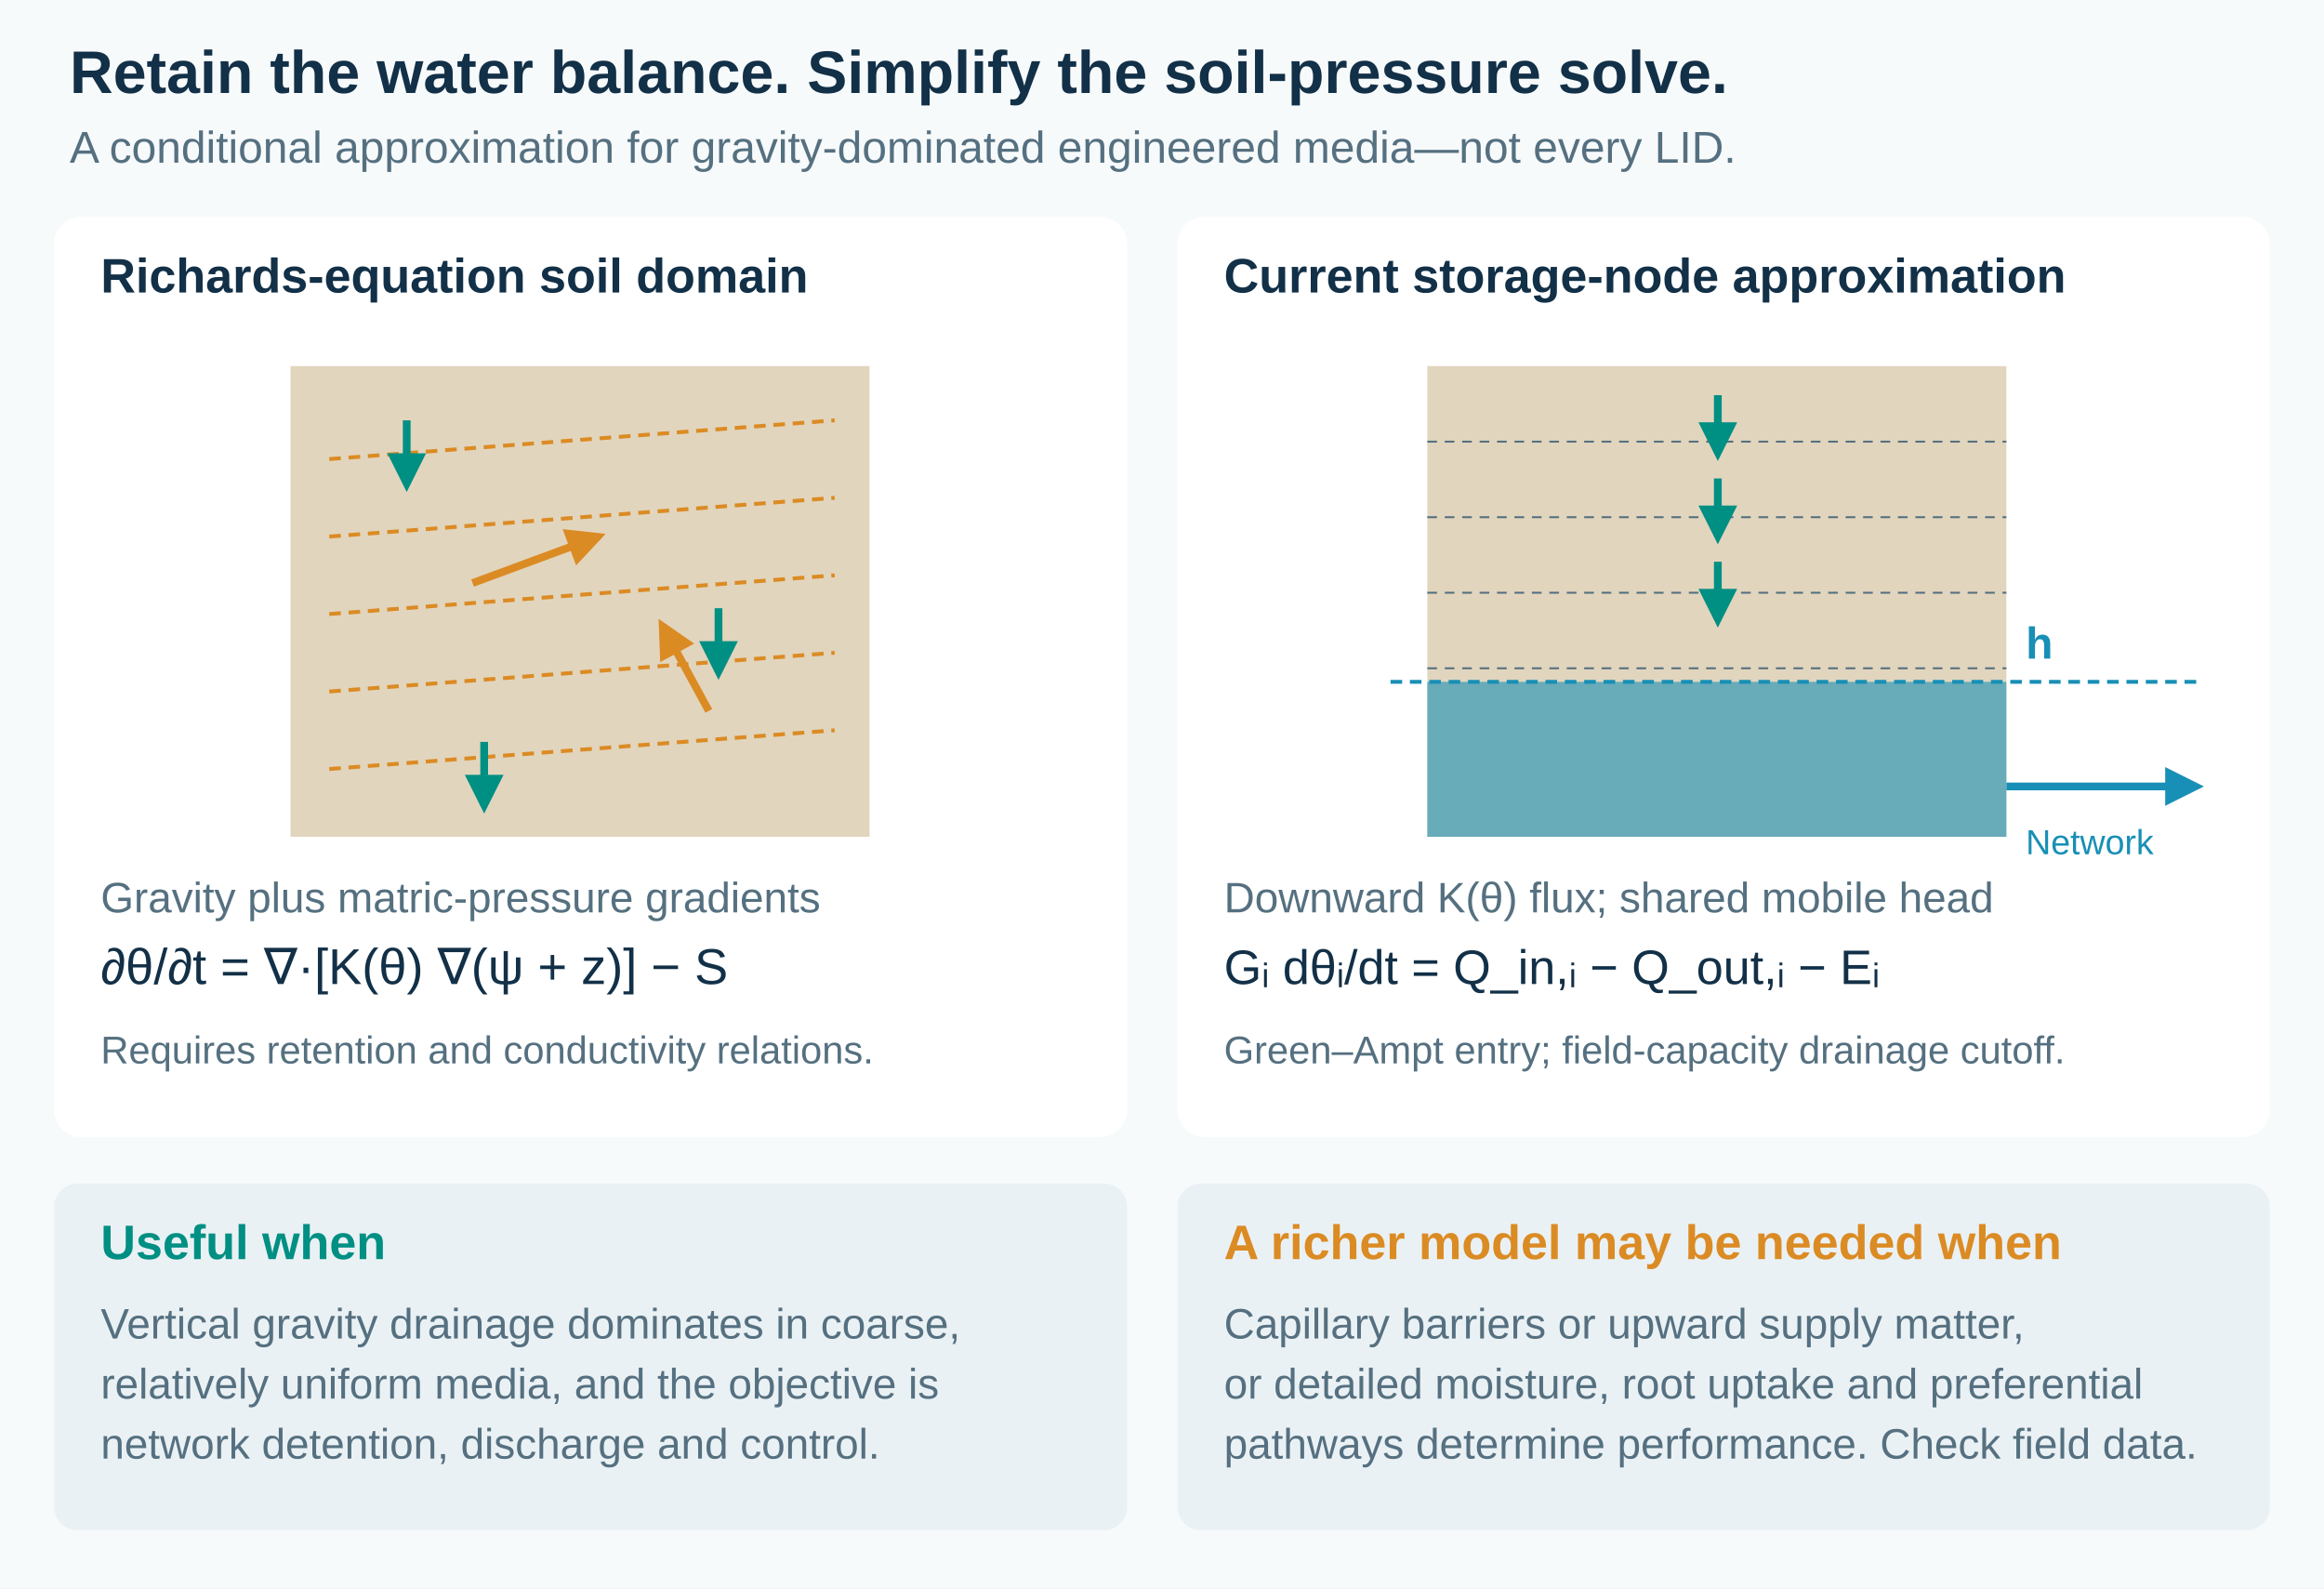
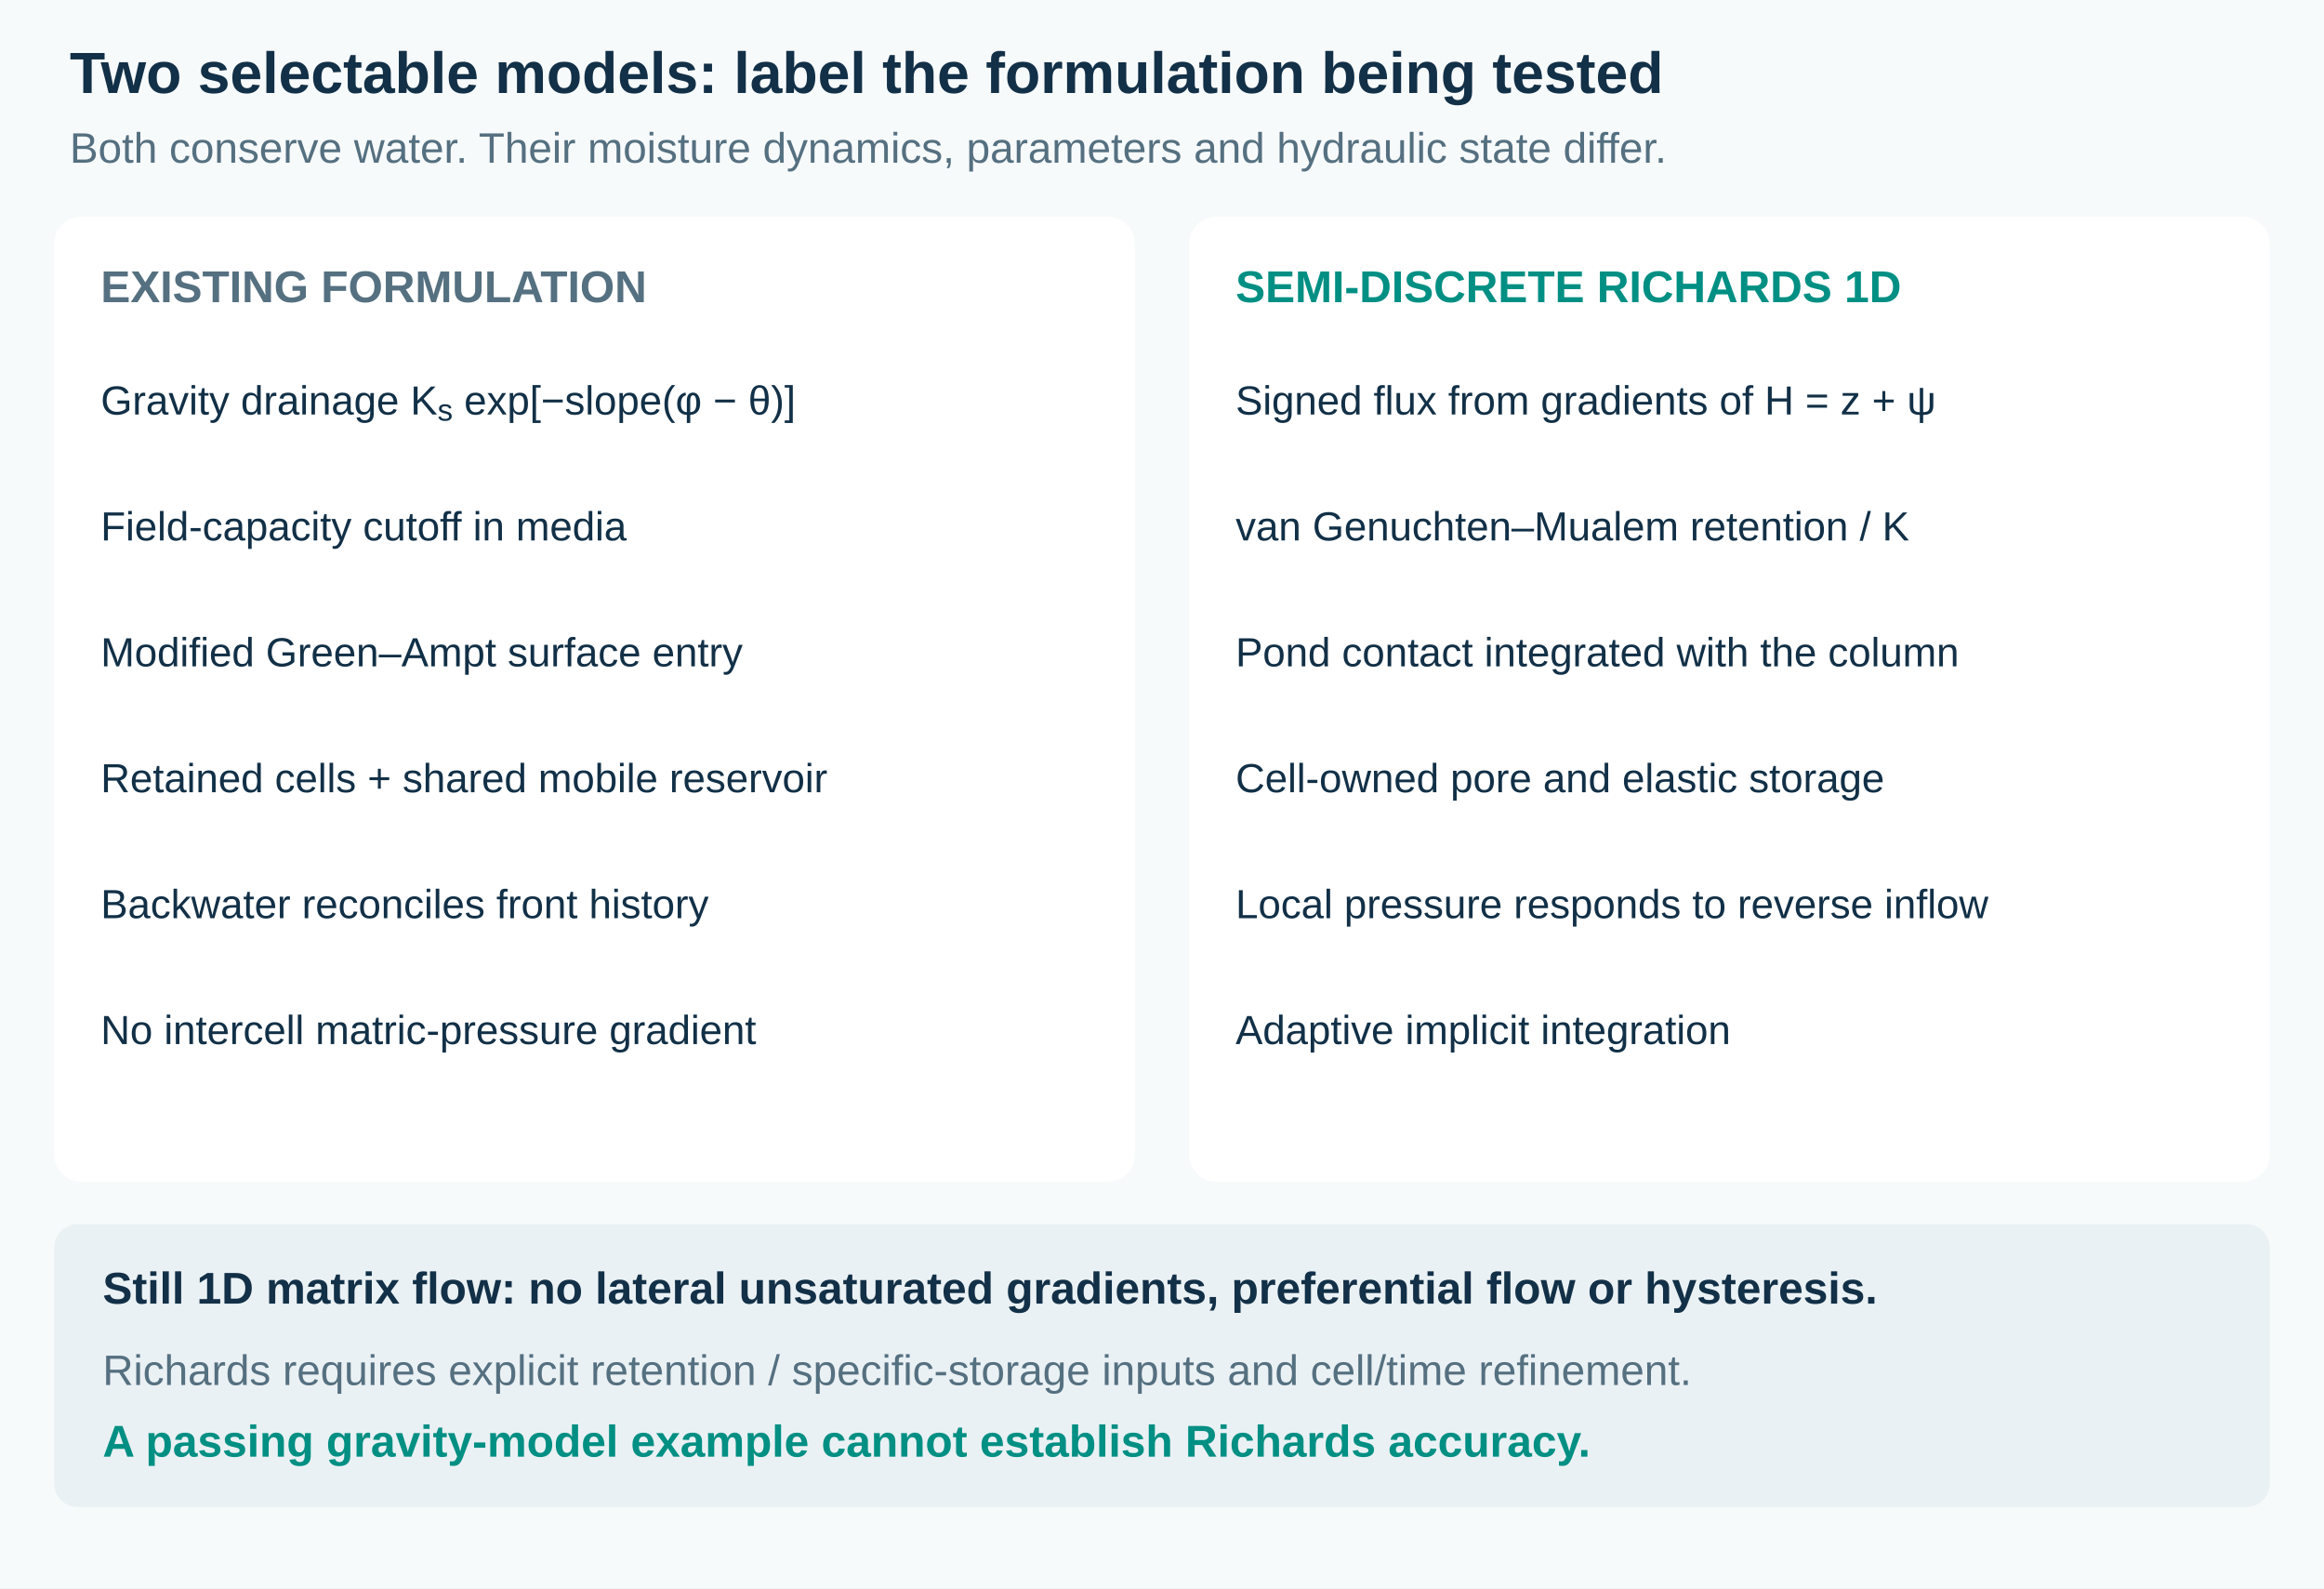
<svg xmlns="http://www.w3.org/2000/svg" width="1200" height="820" viewBox="0 0 1200 820" font-family="Arial, sans-serif">
  <defs>
    <marker id="arrow" viewBox="0 0 10 10" refX="8" refY="5" markerWidth="5" markerHeight="5" orient="auto-start-reverse">
      <path d="M0 0 L10 5 L0 10Z" fill="context-stroke" />
    </marker>
  </defs>
  <rect x="0" y="0" width="1200" height="820" rx="0" fill="#f7fafb" stroke="none" opacity="1" />
-   <text x="36" y="48" font-size="31" fill="#123047" font-weight="bold" text-anchor="start">Retain the water balance. Simplify the soil-pressure solve.</text>
-   <text x="36" y="84" font-size="23" fill="#557080" font-weight="normal" text-anchor="start">A conditional approximation for gravity-dominated engineered media—not every LID.</text>
-   <rect x="28" y="112" width="554" height="475" rx="14" fill="white" stroke="none" opacity="1" />
-   <rect x="608" y="112" width="564" height="475" rx="14" fill="white" stroke="none" opacity="1" />
-   <text x="52" y="151" font-size="25" fill="#123047" font-weight="bold" text-anchor="start">Richards-equation soil domain</text>
-   <text x="632" y="151" font-size="25" fill="#123047" font-weight="bold" text-anchor="start">Current storage-node approximation</text>
-   <rect x="150" y="189" width="299" height="243" rx="0" fill="#e2d5bd" stroke="none" opacity="1" />
-   <rect x="737" y="189" width="299" height="243" rx="0" fill="#e2d5bd" stroke="none" opacity="1" />
-   <line x1="170" y1="237" x2="431" y2="217" stroke="#db8b24" stroke-width="2" stroke-dasharray="6 4" />
-   <line x1="170" y1="277" x2="431" y2="257" stroke="#db8b24" stroke-width="2" stroke-dasharray="6 4" />
-   <line x1="170" y1="317" x2="431" y2="297" stroke="#db8b24" stroke-width="2" stroke-dasharray="6 4" />
-   <line x1="170" y1="357" x2="431" y2="337" stroke="#db8b24" stroke-width="2" stroke-dasharray="6 4" />
-   <line x1="170" y1="397" x2="431" y2="377" stroke="#db8b24" stroke-width="2" stroke-dasharray="6 4" />
-   <line x1="210" y1="217" x2="210" y2="250" stroke="#008f83" stroke-width="4" marker-end="url(#arrow)" />
-   <line x1="371" y1="314" x2="371" y2="347" stroke="#008f83" stroke-width="4" marker-end="url(#arrow)" />
-   <line x1="250" y1="383" x2="250" y2="416" stroke="#008f83" stroke-width="4" marker-end="url(#arrow)" />
-   <line x1="244" y1="301" x2="309" y2="277" stroke="#db8b24" stroke-width="4" marker-end="url(#arrow)" />
-   <line x1="366" y1="367" x2="342" y2="323" stroke="#db8b24" stroke-width="4" marker-end="url(#arrow)" />
-   <text x="52" y="471" font-size="22" fill="#557080" font-weight="normal" text-anchor="start">Gravity plus matric-pressure gradients</text>
-   <text x="52" y="508" font-size="26" fill="#123047" font-weight="normal" text-anchor="start">∂θ/∂t = ∇·[K(θ) ∇(ψ + z)] − S</text>
-   <text x="52" y="549" font-size="20" fill="#557080" font-weight="normal" text-anchor="start">Requires retention and conductivity relations.</text>
-   <line x1="737" y1="228" x2="1036" y2="228" stroke="#557080" stroke-width="1" stroke-dasharray="5 4" />
-   <line x1="737" y1="267" x2="1036" y2="267" stroke="#557080" stroke-width="1" stroke-dasharray="5 4" />
-   <line x1="737" y1="306" x2="1036" y2="306" stroke="#557080" stroke-width="1" stroke-dasharray="5 4" />
-   <line x1="737" y1="345" x2="1036" y2="345" stroke="#557080" stroke-width="1" stroke-dasharray="5 4" />
-   <line x1="887" y1="204" x2="887" y2="234" stroke="#008f83" stroke-width="4" marker-end="url(#arrow)" />
-   <line x1="887" y1="247" x2="887" y2="277" stroke="#008f83" stroke-width="4" marker-end="url(#arrow)" />
-   <line x1="887" y1="290" x2="887" y2="320" stroke="#008f83" stroke-width="4" marker-end="url(#arrow)" />
-   <rect x="737" y="352" width="299" height="80" rx="0" fill="#188fb6" stroke="none" opacity="0.6" />
-   <line x1="718" y1="352" x2="1138" y2="352" stroke="#188fb6" stroke-width="2" stroke-dasharray="6 4" />
-   <text x="1046" y="340" font-size="23" fill="#188fb6" font-weight="bold" text-anchor="start">h</text>
-   <line x1="1036" y1="406" x2="1134" y2="406" stroke="#188fb6" stroke-width="4" marker-end="url(#arrow)" />
-   <text x="1046" y="441" font-size="18" fill="#188fb6" font-weight="normal" text-anchor="start">Network</text>
-   <text x="632" y="471" font-size="22" fill="#557080" font-weight="normal" text-anchor="start">Downward K(θ) flux; shared mobile head</text>
-   <text x="632" y="508" font-size="25" fill="#123047" font-weight="normal" text-anchor="start">Gᵢ dθᵢ/dt = Q_in,ᵢ − Q_out,ᵢ − Eᵢ</text>
-   <text x="632" y="549" font-size="20" fill="#557080" font-weight="normal" text-anchor="start">Green–Ampt entry; field-capacity drainage cutoff.</text>
-   <rect x="28" y="611" width="554" height="179" rx="12" fill="#eaf1f4" stroke="none" opacity="1" />
-   <rect x="608" y="611" width="564" height="179" rx="12" fill="#eaf1f4" stroke="none" opacity="1" />
-   <text x="52" y="650" font-size="25" fill="#008f83" font-weight="bold" text-anchor="start">Useful when</text>
-   <text x="52" y="691" font-size="22" fill="#557080" font-weight="normal" text-anchor="start">Vertical gravity drainage dominates in coarse,</text>
-   <text x="52" y="722" font-size="22" fill="#557080" font-weight="normal" text-anchor="start">relatively uniform media, and the objective is</text>
-   <text x="52" y="753" font-size="22" fill="#557080" font-weight="normal" text-anchor="start">network detention, discharge and control.</text>
-   <text x="632" y="650" font-size="25" fill="#db8b24" font-weight="bold" text-anchor="start">A richer model may be needed when</text>
-   <text x="632" y="691" font-size="22" fill="#557080" font-weight="normal" text-anchor="start">Capillary barriers or upward supply matter,</text>
-   <text x="632" y="722" font-size="22" fill="#557080" font-weight="normal" text-anchor="start">or detailed moisture, root uptake and preferential</text>
-   <text x="632" y="753" font-size="22" fill="#557080" font-weight="normal" text-anchor="start">pathways determine performance. Check field data.</text>
+   <text x="36" y="48" font-size="30" fill="#123047" font-weight="bold" text-anchor="start">Two selectable models: label the formulation being tested</text>
+   <text x="36" y="84" font-size="22" fill="#557080" font-weight="normal" text-anchor="start">Both conserve water. Their moisture dynamics, parameters and hydraulic state differ.</text>
+   <rect x="28" y="112" width="558" height="498" rx="14" fill="white" stroke="none" opacity="1" />
+   <text x="52" y="156" font-size="23" fill="#557080" font-weight="bold" text-anchor="start">EXISTING FORMULATION</text>
+   <text x="52" y="214" font-size="21" fill="#123047" font-weight="normal" text-anchor="start">Gravity drainage K<tspan baseline-shift="sub" font-size="75%">s</tspan> exp[−slope(φ − θ)]</text>
+   <text x="52" y="279" font-size="21" fill="#123047" font-weight="normal" text-anchor="start">Field-capacity cutoff in media</text>
+   <text x="52" y="344" font-size="21" fill="#123047" font-weight="normal" text-anchor="start">Modified Green–Ampt surface entry</text>
+   <text x="52" y="409" font-size="21" fill="#123047" font-weight="normal" text-anchor="start">Retained cells + shared mobile reservoir</text>
+   <text x="52" y="474" font-size="21" fill="#123047" font-weight="normal" text-anchor="start">Backwater reconciles front history</text>
+   <text x="52" y="539" font-size="21" fill="#123047" font-weight="normal" text-anchor="start">No intercell matric-pressure gradient</text>
+   <rect x="614" y="112" width="558" height="498" rx="14" fill="white" stroke="none" opacity="1" />
+   <text x="638" y="156" font-size="23" fill="#008f83" font-weight="bold" text-anchor="start">SEMI-DISCRETE RICHARDS 1D</text>
+   <text x="638" y="214" font-size="21" fill="#123047" font-weight="normal" text-anchor="start">Signed flux from gradients of H = z + ψ</text>
+   <text x="638" y="279" font-size="21" fill="#123047" font-weight="normal" text-anchor="start">van Genuchten–Mualem retention / K</text>
+   <text x="638" y="344" font-size="21" fill="#123047" font-weight="normal" text-anchor="start">Pond contact integrated with the column</text>
+   <text x="638" y="409" font-size="21" fill="#123047" font-weight="normal" text-anchor="start">Cell-owned pore and elastic storage</text>
+   <text x="638" y="474" font-size="21" fill="#123047" font-weight="normal" text-anchor="start">Local pressure responds to reverse inflow</text>
+   <text x="638" y="539" font-size="21" fill="#123047" font-weight="normal" text-anchor="start">Adaptive implicit integration</text>
+   <rect x="28" y="632" width="1144" height="146" rx="12" fill="#eaf1f4" stroke="none" opacity="1" />
+   <text x="53" y="673" font-size="23" fill="#123047" font-weight="bold" text-anchor="start">Still 1D matrix flow: no lateral unsaturated gradients, preferential flow or hysteresis.</text>
+   <text x="53" y="715" font-size="22" fill="#557080" font-weight="normal" text-anchor="start">Richards requires explicit retention / specific-storage inputs and cell/time refinement.</text>
+   <text x="53" y="752" font-size="23" fill="#008f83" font-weight="bold" text-anchor="start">A passing gravity-model example cannot establish Richards accuracy.</text>
</svg>
